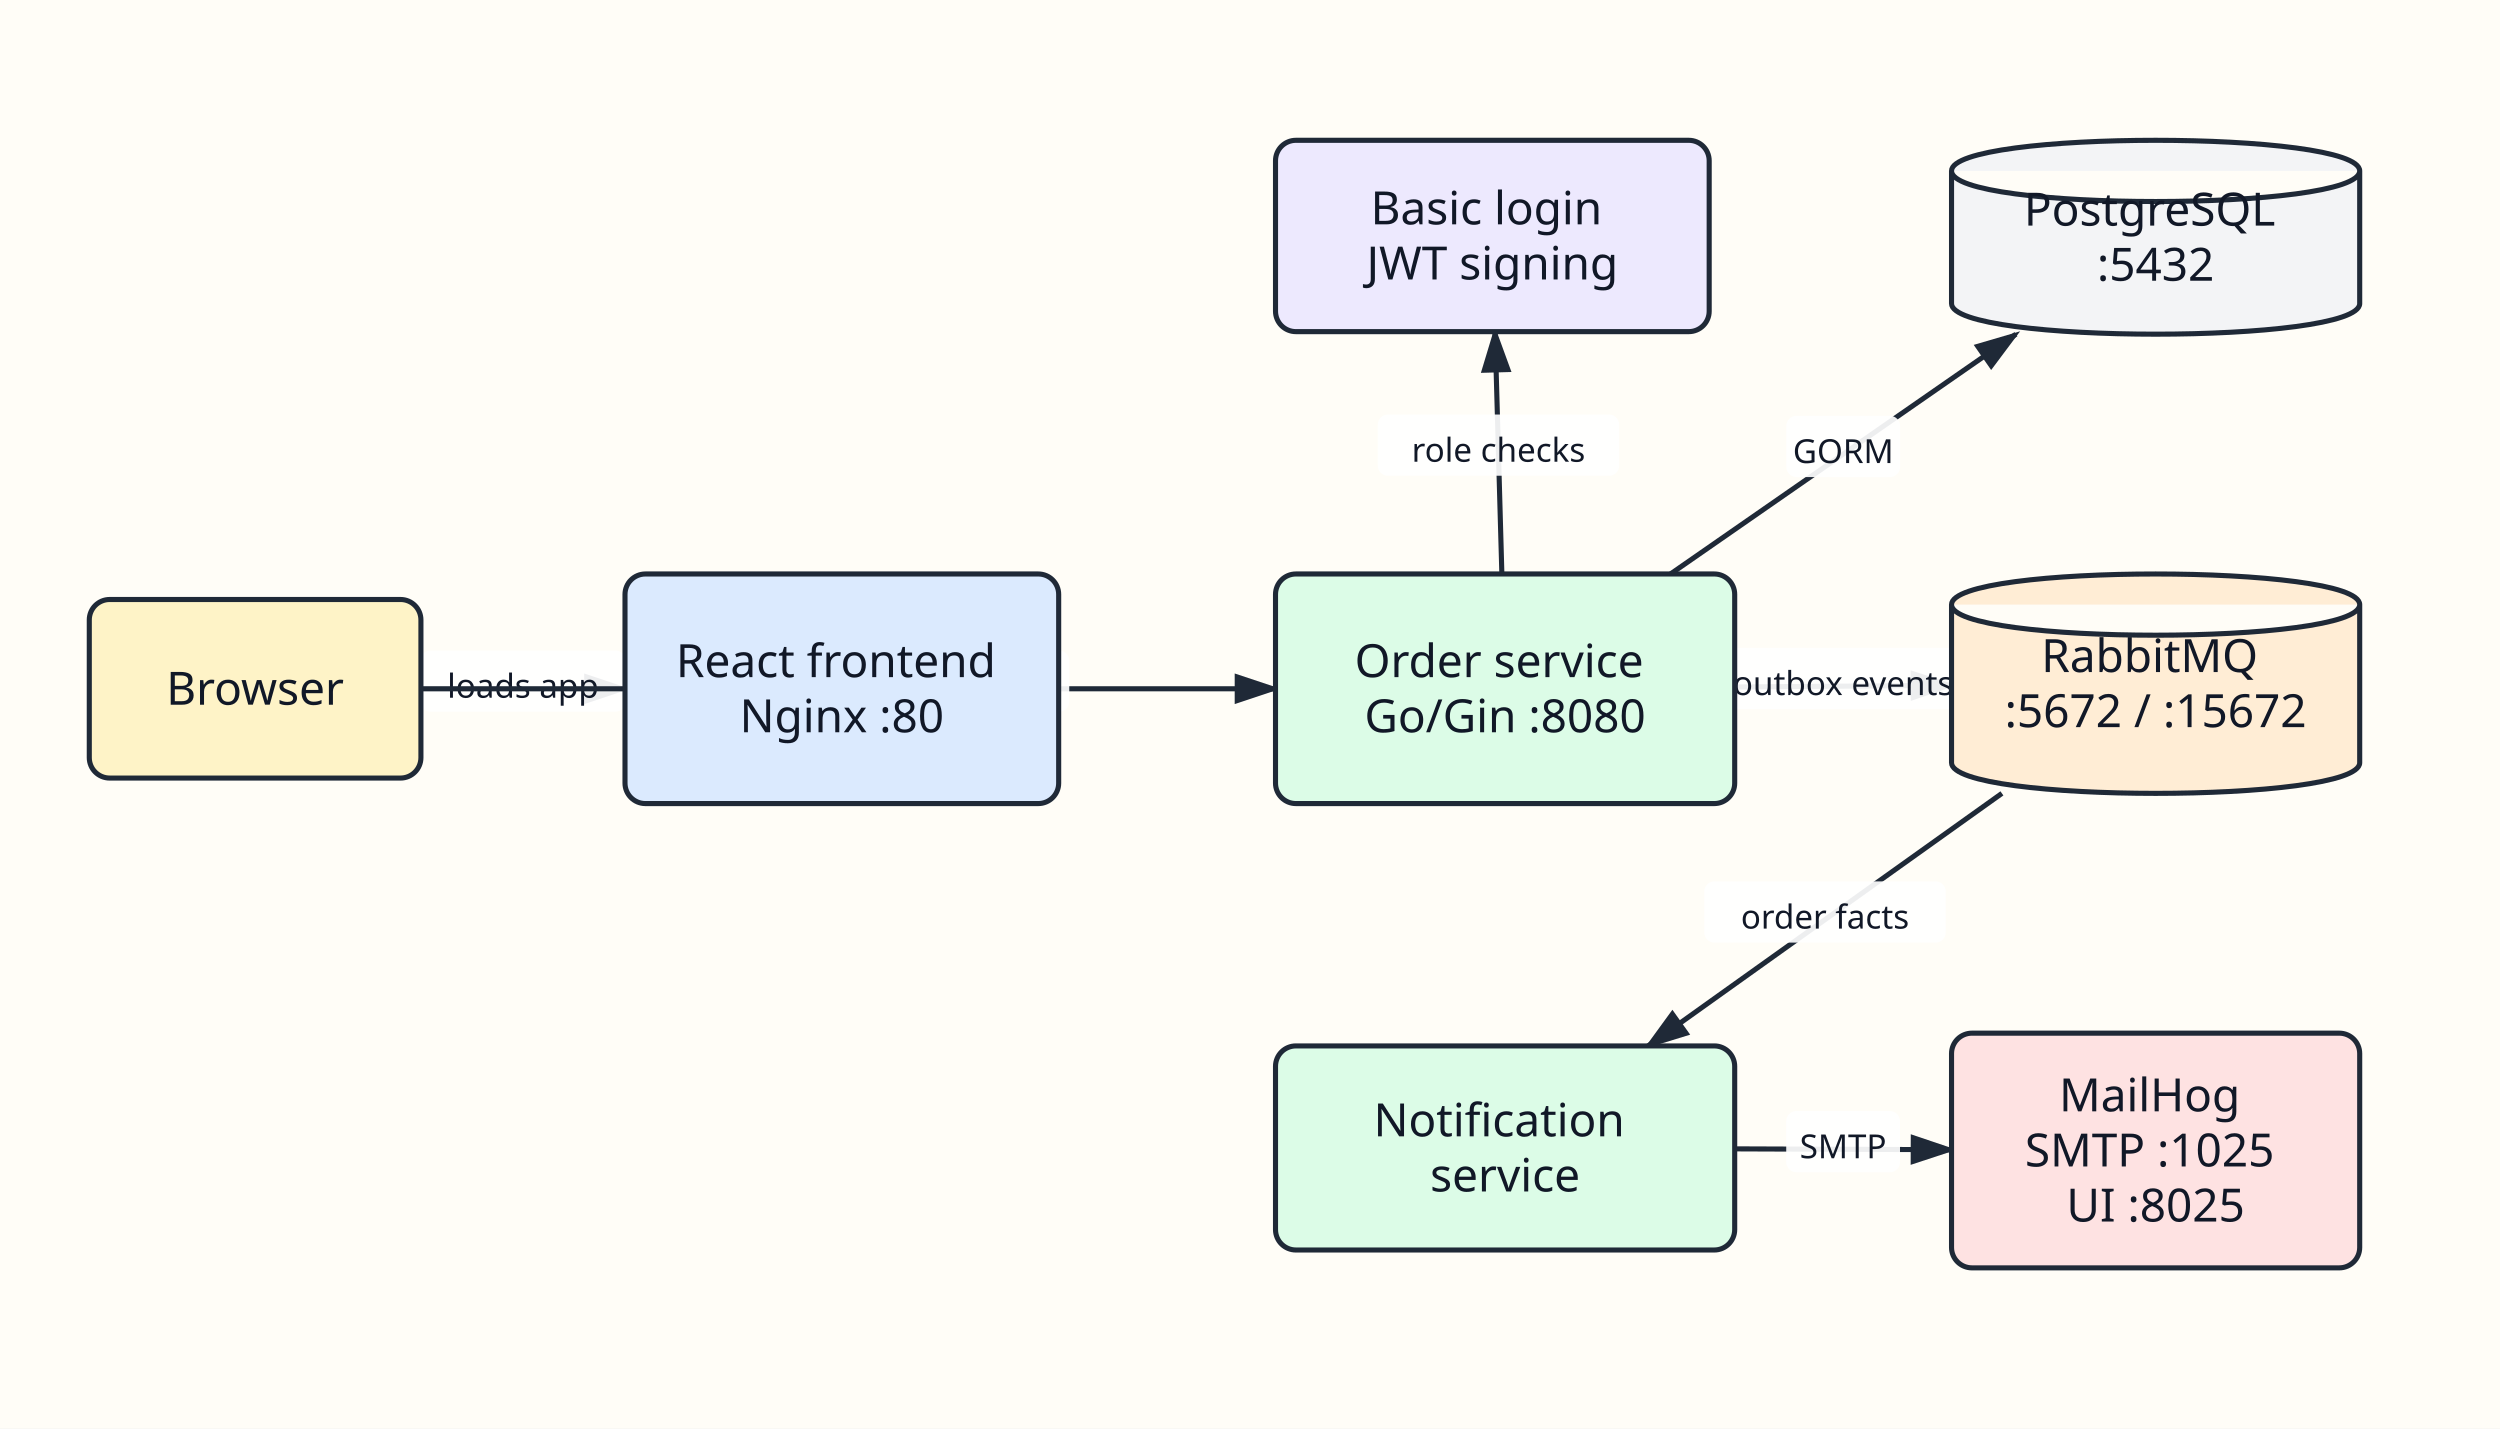
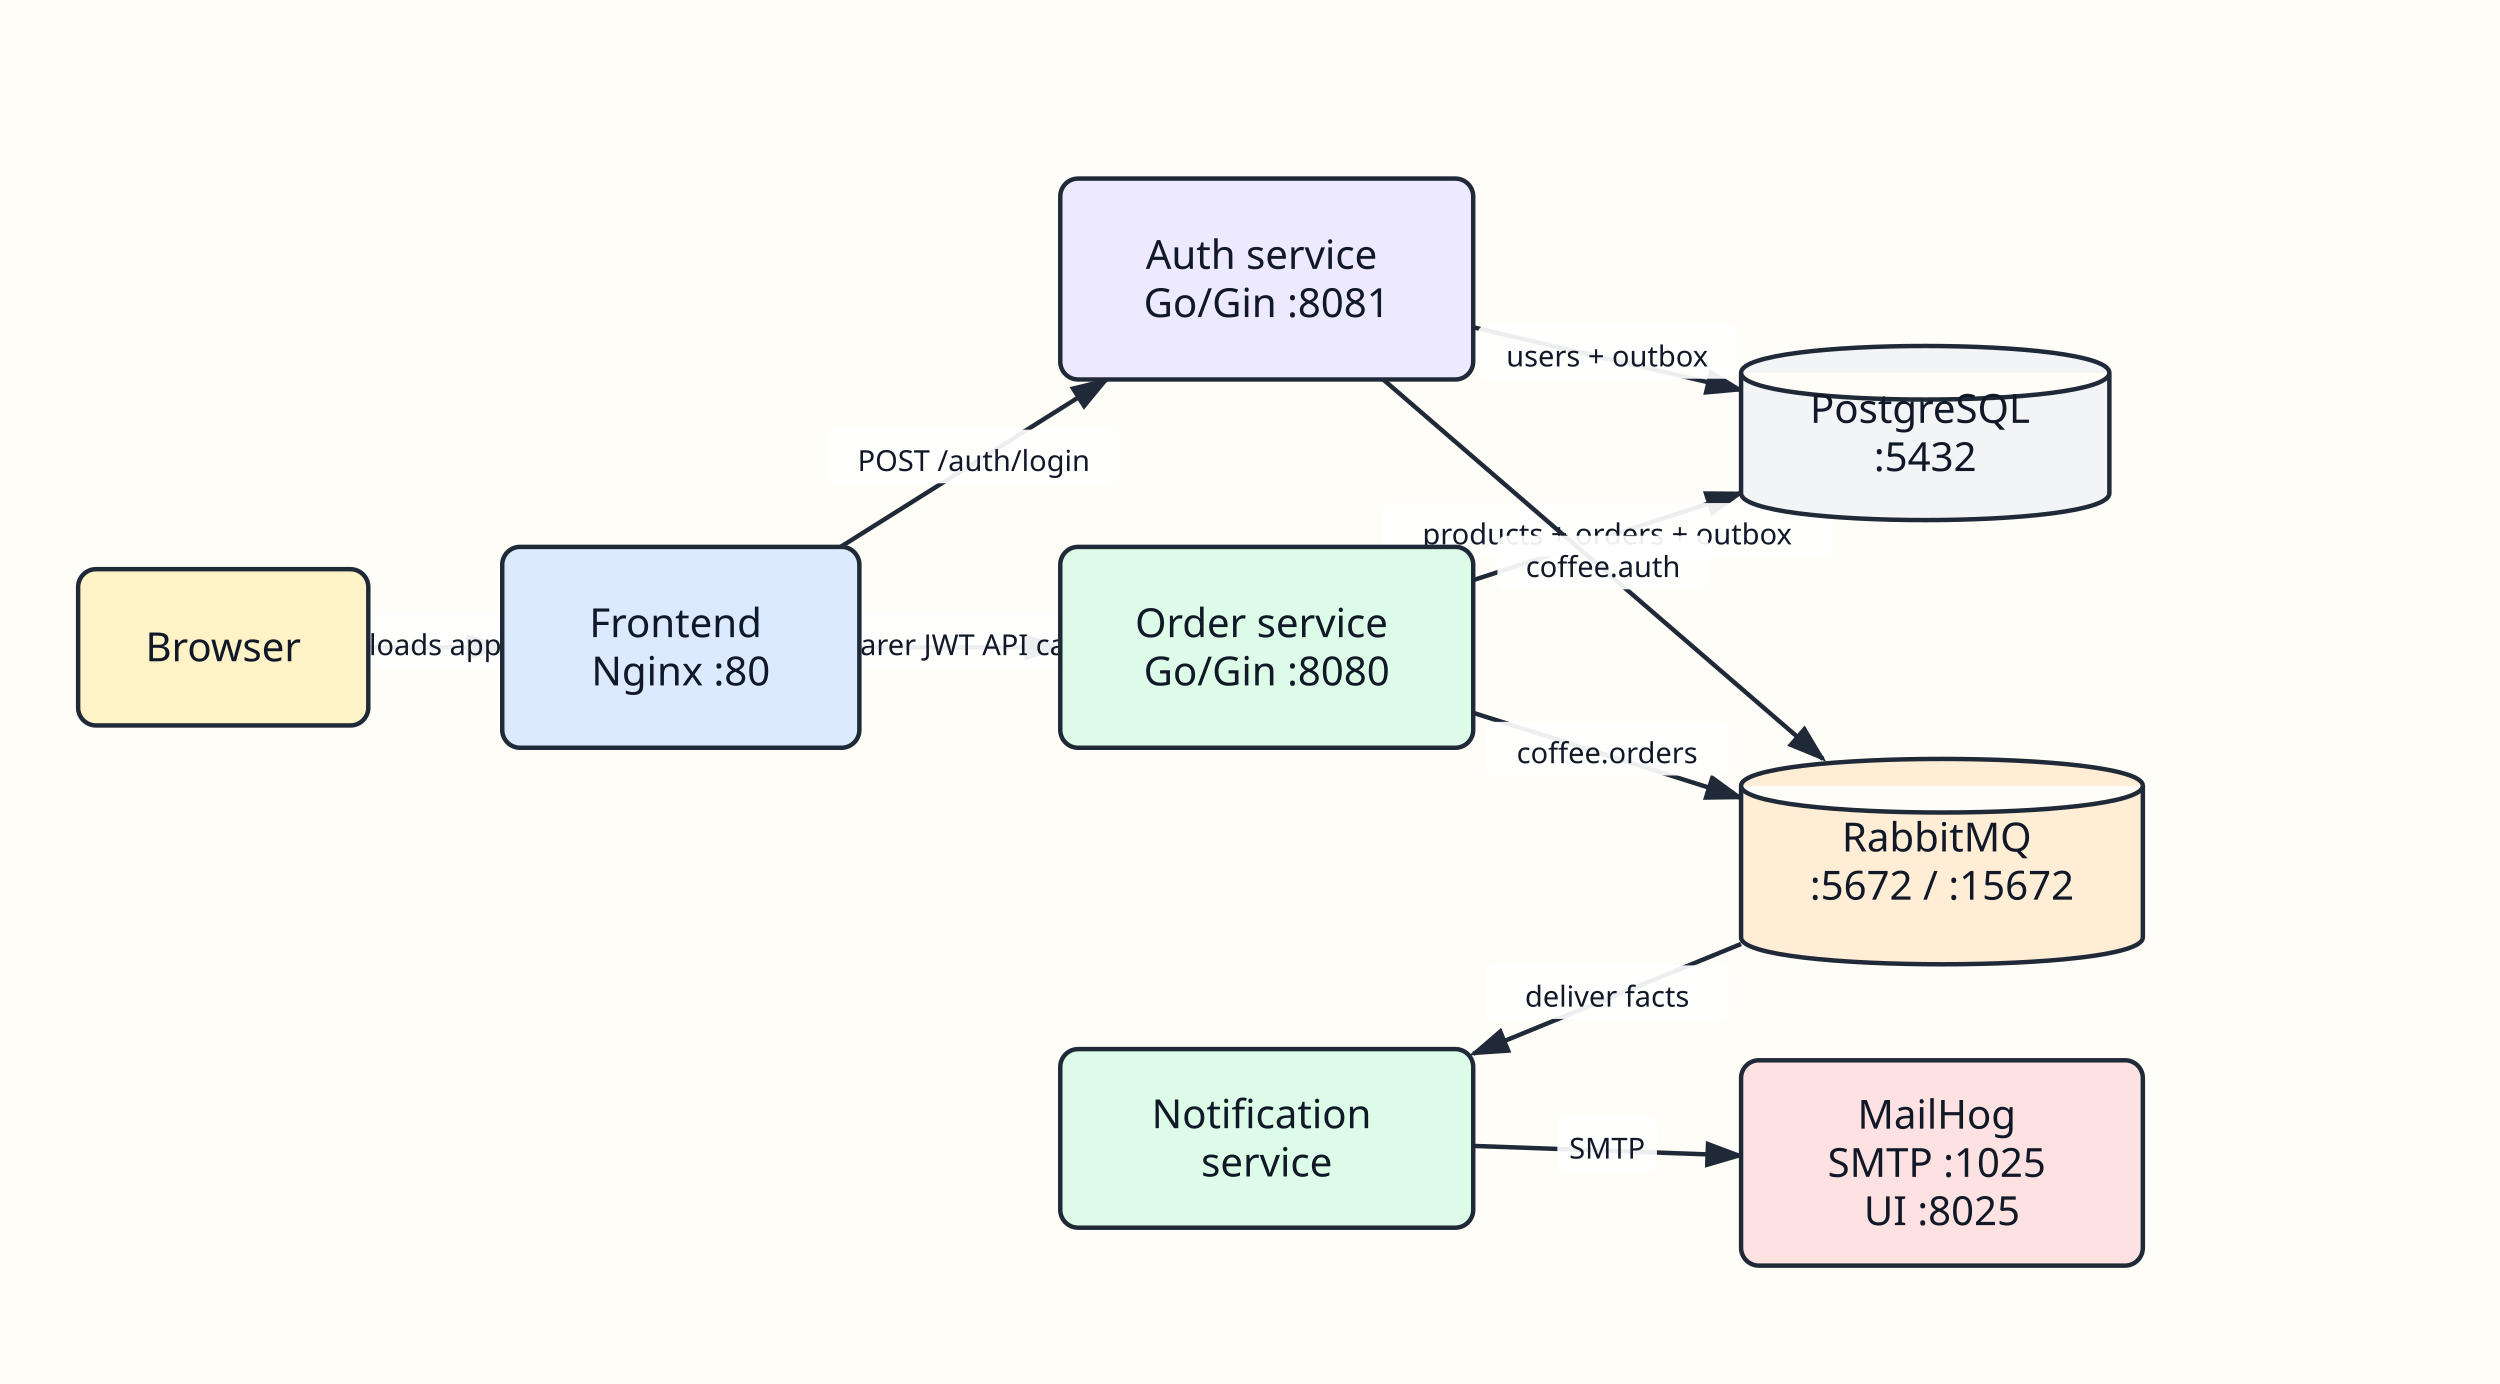
- <svg xmlns="http://www.w3.org/2000/svg" width="980" height="560" viewBox="0 0 980 560" role="img">
+ <svg xmlns="http://www.w3.org/2000/svg" width="1120" height="620" viewBox="0 0 1120 620" role="img">
  <defs>
    <marker id="arrow" markerWidth="10" markerHeight="10" refX="8" refY="3" orient="auto" markerUnits="strokeWidth">
      <path d="M0,0 L0,6 L9,3 z" fill="#1f2937" />
    </marker>
  </defs>
  <rect width="100%" height="100%" fill="#fffdf7" />
-   <line x1="165" y1="270" x2="245" y2="270" stroke="#1f2937" stroke-width="2" marker-end="url(#arrow)" />
-   <rect x="164.825" y="255" width="80.35" height="24" rx="4" fill="#ffffff" opacity="0.92" />
-   <text x="205" y="269" text-anchor="middle" dominant-baseline="middle" font-family="Virgil, Segoe Print, Comic Sans MS, sans-serif" font-size="13" fill="#111827">
-     <tspan x="205" dy="0">loads app</tspan>
+   <line x1="165" y1="290" x2="225" y2="290" stroke="#1f2937" stroke-width="2" marker-end="url(#arrow)" />
+   <rect x="154.825" y="275" width="80.35" height="24" rx="4" fill="#ffffff" opacity="0.92" />
+   <text x="195" y="289" text-anchor="middle" dominant-baseline="middle" font-family="Virgil, Segoe Print, Comic Sans MS, sans-serif" font-size="13" fill="#111827">
+     <tspan x="195" dy="0">loads app</tspan>
  </text>
-   <line x1="165" y1="270" x2="500" y2="270" stroke="#1f2937" stroke-width="2" marker-end="url(#arrow)" />
-   <rect x="245.85" y="255" width="173.3" height="24" rx="4" fill="#ffffff" opacity="0.92" />
-   <text x="332.5" y="269" text-anchor="middle" dominant-baseline="middle" font-family="Virgil, Segoe Print, Comic Sans MS, sans-serif" font-size="13" fill="#111827">
-     <tspan x="332.5" dy="0">HTTP JSON + Bearer JWT</tspan>
+   <line x1="376.591" y1="245" x2="495.909" y2="170" stroke="#1f2937" stroke-width="2" marker-end="url(#arrow)" />
+   <rect x="371.05" y="192.5" width="130.4" height="24" rx="4" fill="#ffffff" opacity="0.92" />
+   <text x="436.25" y="206.5" text-anchor="middle" dominant-baseline="middle" font-family="Virgil, Segoe Print, Comic Sans MS, sans-serif" font-size="13" fill="#111827">
+     <tspan x="436.25" dy="0">POST /auth/login</tspan>
  </text>
-   <line x1="588.732" y1="225" x2="586.056" y2="130" stroke="#1f2937" stroke-width="2" marker-end="url(#arrow)" />
-   <rect x="540.069" y="162.5" width="94.65" height="24" rx="4" fill="#ffffff" opacity="0.92" />
-   <text x="587.394" y="176.5" text-anchor="middle" dominant-baseline="middle" font-family="Virgil, Segoe Print, Comic Sans MS, sans-serif" font-size="13" fill="#111827">
-     <tspan x="587.394" dy="0">role checks</tspan>
+   <line x1="385" y1="290" x2="475" y2="290" stroke="#1f2937" stroke-width="2" marker-end="url(#arrow)" />
+   <rect x="350.5" y="275" width="159" height="24" rx="4" fill="#ffffff" opacity="0.92" />
+   <text x="430" y="289" text-anchor="middle" dominant-baseline="middle" font-family="Virgil, Segoe Print, Comic Sans MS, sans-serif" font-size="13" fill="#111827">
+     <tspan x="430" dy="0">Bearer JWT API calls</tspan>
  </text>
-   <line x1="654.831" y1="225" x2="790.254" y2="131" stroke="#1f2937" stroke-width="2" marker-end="url(#arrow)" />
-   <rect x="700.242" y="163" width="44.6" height="24" rx="4" fill="#ffffff" opacity="0.92" />
-   <text x="722.542" y="177" text-anchor="middle" dominant-baseline="middle" font-family="Virgil, Segoe Print, Comic Sans MS, sans-serif" font-size="13" fill="#111827">
-     <tspan x="722.542" dy="0">GORM</tspan>
+   <line x1="660" y1="146.636" x2="780" y2="174.703" stroke="#1f2937" stroke-width="2" marker-end="url(#arrow)" />
+   <rect x="661.95" y="145.669" width="116.1" height="24" rx="4" fill="#ffffff" opacity="0.92" />
+   <text x="720" y="159.669" text-anchor="middle" dominant-baseline="middle" font-family="Virgil, Segoe Print, Comic Sans MS, sans-serif" font-size="13" fill="#111827">
+     <tspan x="720" dy="0">users + outbox</tspan>
  </text>
-   <line x1="680" y1="269.294" x2="765" y2="268.627" stroke="#1f2937" stroke-width="2" marker-end="url(#arrow)" />
-   <rect x="668.025" y="253.961" width="108.95" height="24" rx="4" fill="#ffffff" opacity="0.92" />
-   <text x="722.5" y="267.961" text-anchor="middle" dominant-baseline="middle" font-family="Virgil, Segoe Print, Comic Sans MS, sans-serif" font-size="13" fill="#111827">
-     <tspan x="722.5" dy="0">outbox events</tspan>
+   <line x1="660" y1="259.898" x2="780" y2="220.847" stroke="#1f2937" stroke-width="2" marker-end="url(#arrow)" />
+   <rect x="619.05" y="225.373" width="201.9" height="24" rx="4" fill="#ffffff" opacity="0.92" />
+   <text x="720" y="239.373" text-anchor="middle" dominant-baseline="middle" font-family="Virgil, Segoe Print, Comic Sans MS, sans-serif" font-size="13" fill="#111827">
+     <tspan x="720" dy="0">products + orders + outbox</tspan>
  </text>
-   <line x1="784.753" y1="311" x2="646.044" y2="410" stroke="#1f2937" stroke-width="2" marker-end="url(#arrow)" />
-   <rect x="668.073" y="345.5" width="94.65" height="24" rx="4" fill="#ffffff" opacity="0.92" />
-   <text x="715.398" y="359.5" text-anchor="middle" dominant-baseline="middle" font-family="Virgil, Segoe Print, Comic Sans MS, sans-serif" font-size="13" fill="#111827">
-     <tspan x="715.398" dy="0">order facts</tspan>
+   <line x1="619.655" y1="170" x2="816.686" y2="340" stroke="#1f2937" stroke-width="2" marker-end="url(#arrow)" />
+   <rect x="670.845" y="240" width="94.65" height="24" rx="4" fill="#ffffff" opacity="0.92" />
+   <text x="718.17" y="254" text-anchor="middle" dominant-baseline="middle" font-family="Virgil, Segoe Print, Comic Sans MS, sans-serif" font-size="13" fill="#111827">
+     <tspan x="718.17" dy="0">coffee.auth</tspan>
  </text>
-   <line x1="680" y1="450.353" x2="765" y2="450.686" stroke="#1f2937" stroke-width="2" marker-end="url(#arrow)" />
-   <rect x="700.2" y="435.52" width="44.6" height="24" rx="4" fill="#ffffff" opacity="0.92" />
-   <text x="722.5" y="449.52" text-anchor="middle" dominant-baseline="middle" font-family="Virgil, Segoe Print, Comic Sans MS, sans-serif" font-size="13" fill="#111827">
-     <tspan x="722.5" dy="0">SMTP</tspan>
+   <line x1="660" y1="319.355" x2="780" y2="357.438" stroke="#1f2937" stroke-width="2" marker-end="url(#arrow)" />
+   <rect x="665.525" y="323.397" width="108.95" height="24" rx="4" fill="#ffffff" opacity="0.92" />
+   <text x="720" y="337.397" text-anchor="middle" dominant-baseline="middle" font-family="Virgil, Segoe Print, Comic Sans MS, sans-serif" font-size="13" fill="#111827">
+     <tspan x="720" dy="0">coffee.orders</tspan>
  </text>
-   <rect x="35" y="235" width="130" height="70" rx="8" fill="#fef3c7" stroke="#1f2937" stroke-width="2" />
-   <text x="100" y="270" text-anchor="middle" dominant-baseline="middle" font-family="Virgil, Segoe Print, Comic Sans MS, sans-serif" font-size="18" fill="#111827">
+   <line x1="780" y1="422.893" x2="660" y2="472.083" stroke="#1f2937" stroke-width="2" marker-end="url(#arrow)" />
+   <rect x="665.525" y="432.488" width="108.95" height="24" rx="4" fill="#ffffff" opacity="0.92" />
+   <text x="720" y="446.488" text-anchor="middle" dominant-baseline="middle" font-family="Virgil, Segoe Print, Comic Sans MS, sans-serif" font-size="13" fill="#111827">
+     <tspan x="720" dy="0">deliver facts</tspan>
+   </text>
+   <line x1="660" y1="513.364" x2="780" y2="517.727" stroke="#1f2937" stroke-width="2" marker-end="url(#arrow)" />
+   <rect x="697.7" y="500.545" width="44.6" height="24" rx="4" fill="#ffffff" opacity="0.92" />
+   <text x="720" y="514.545" text-anchor="middle" dominant-baseline="middle" font-family="Virgil, Segoe Print, Comic Sans MS, sans-serif" font-size="13" fill="#111827">
+     <tspan x="720" dy="0">SMTP</tspan>
+   </text>
+   <rect x="35" y="255" width="130" height="70" rx="8" fill="#fef3c7" stroke="#1f2937" stroke-width="2" />
+   <text x="100" y="290" text-anchor="middle" dominant-baseline="middle" font-family="Virgil, Segoe Print, Comic Sans MS, sans-serif" font-size="18" fill="#111827">
    <tspan x="100" dy="0">Browser</tspan>
  </text>
-   <rect x="245" y="225" width="170" height="90" rx="8" fill="#dbeafe" stroke="#1f2937" stroke-width="2" />
-   <text x="330" y="259.2" text-anchor="middle" dominant-baseline="middle" font-family="Virgil, Segoe Print, Comic Sans MS, sans-serif" font-size="18" fill="#111827">
-     <tspan x="330" dy="0">React frontend</tspan>
-     <tspan x="330" dy="21.6">Nginx :80</tspan>
+   <rect x="225" y="245" width="160" height="90" rx="8" fill="#dbeafe" stroke="#1f2937" stroke-width="2" />
+   <text x="305" y="279.2" text-anchor="middle" dominant-baseline="middle" font-family="Virgil, Segoe Print, Comic Sans MS, sans-serif" font-size="18" fill="#111827">
+     <tspan x="305" dy="0">Frontend</tspan>
+     <tspan x="305" dy="21.6">Nginx :80</tspan>
  </text>
-   <rect x="500" y="225" width="180" height="90" rx="8" fill="#dcfce7" stroke="#1f2937" stroke-width="2" />
-   <text x="590" y="259.2" text-anchor="middle" dominant-baseline="middle" font-family="Virgil, Segoe Print, Comic Sans MS, sans-serif" font-size="18" fill="#111827">
-     <tspan x="590" dy="0">Order service</tspan>
-     <tspan x="590" dy="21.6">Go/Gin :8080</tspan>
+   <rect x="475" y="80" width="185" height="90" rx="8" fill="#ede9fe" stroke="#1f2937" stroke-width="2" />
+   <text x="567.5" y="114.2" text-anchor="middle" dominant-baseline="middle" font-family="Virgil, Segoe Print, Comic Sans MS, sans-serif" font-size="18" fill="#111827">
+     <tspan x="567.5" dy="0">Auth service</tspan>
+     <tspan x="567.5" dy="21.6">Go/Gin :8081</tspan>
  </text>
-   <rect x="500" y="55" width="170" height="75" rx="8" fill="#ede9fe" stroke="#1f2937" stroke-width="2" />
-   <text x="585" y="81.7" text-anchor="middle" dominant-baseline="middle" font-family="Virgil, Segoe Print, Comic Sans MS, sans-serif" font-size="18" fill="#111827">
-     <tspan x="585" dy="0">Basic login</tspan>
-     <tspan x="585" dy="21.6">JWT signing</tspan>
+   <rect x="475" y="245" width="185" height="90" rx="8" fill="#dcfce7" stroke="#1f2937" stroke-width="2" />
+   <text x="567.5" y="279.2" text-anchor="middle" dominant-baseline="middle" font-family="Virgil, Segoe Print, Comic Sans MS, sans-serif" font-size="18" fill="#111827">
+     <tspan x="567.5" dy="0">Order service</tspan>
+     <tspan x="567.5" dy="21.6">Go/Gin :8080</tspan>
  </text>
-   <path d="M 765 67 C 765 51, 925 51, 925 67 L 925 119 C 925 135, 765 135, 765 119 Z M 765 67 C 765 83, 925 83, 925 67" fill="#f3f4f6" stroke="#1f2937" stroke-width="2" />
-   <text x="845" y="82.2" text-anchor="middle" dominant-baseline="middle" font-family="Virgil, Segoe Print, Comic Sans MS, sans-serif" font-size="18" fill="#111827">
-     <tspan x="845" dy="0">PostgreSQL</tspan>
-     <tspan x="845" dy="21.6">:5432</tspan>
+   <path d="M 780 167 C 780 151, 945 151, 945 167 L 945 221 C 945 237, 780 237, 780 221 Z M 780 167 C 780 183, 945 183, 945 167" fill="#f3f4f6" stroke="#1f2937" stroke-width="2" />
+   <text x="862.5" y="183.2" text-anchor="middle" dominant-baseline="middle" font-family="Virgil, Segoe Print, Comic Sans MS, sans-serif" font-size="18" fill="#111827">
+     <tspan x="862.5" dy="0">PostgreSQL</tspan>
+     <tspan x="862.5" dy="21.6">:5432</tspan>
  </text>
-   <path d="M 765 237 C 765 221, 925 221, 925 237 L 925 299 C 925 315, 765 315, 765 299 Z M 765 237 C 765 253, 925 253, 925 237" fill="#ffedd5" stroke="#1f2937" stroke-width="2" />
-   <text x="845" y="257.2" text-anchor="middle" dominant-baseline="middle" font-family="Virgil, Segoe Print, Comic Sans MS, sans-serif" font-size="18" fill="#111827">
-     <tspan x="845" dy="0">RabbitMQ</tspan>
-     <tspan x="845" dy="21.6">:5672 / :15672</tspan>
+   <path d="M 780 352 C 780 336, 960 336, 960 352 L 960 420 C 960 436, 780 436, 780 420 Z M 780 352 C 780 368, 960 368, 960 352" fill="#ffedd5" stroke="#1f2937" stroke-width="2" />
+   <text x="870" y="375.2" text-anchor="middle" dominant-baseline="middle" font-family="Virgil, Segoe Print, Comic Sans MS, sans-serif" font-size="18" fill="#111827">
+     <tspan x="870" dy="0">RabbitMQ</tspan>
+     <tspan x="870" dy="21.6">:5672 / :15672</tspan>
  </text>
-   <rect x="500" y="410" width="180" height="80" rx="8" fill="#dcfce7" stroke="#1f2937" stroke-width="2" />
-   <text x="590" y="439.2" text-anchor="middle" dominant-baseline="middle" font-family="Virgil, Segoe Print, Comic Sans MS, sans-serif" font-size="18" fill="#111827">
-     <tspan x="590" dy="0">Notification</tspan>
-     <tspan x="590" dy="21.6">service</tspan>
+   <rect x="475" y="470" width="185" height="80" rx="8" fill="#dcfce7" stroke="#1f2937" stroke-width="2" />
+   <text x="567.5" y="499.2" text-anchor="middle" dominant-baseline="middle" font-family="Virgil, Segoe Print, Comic Sans MS, sans-serif" font-size="18" fill="#111827">
+     <tspan x="567.5" dy="0">Notification</tspan>
+     <tspan x="567.5" dy="21.6">service</tspan>
  </text>
-   <rect x="765" y="405" width="160" height="92" rx="8" fill="#fee2e2" stroke="#1f2937" stroke-width="2" />
-   <text x="845" y="429.4" text-anchor="middle" dominant-baseline="middle" font-family="Virgil, Segoe Print, Comic Sans MS, sans-serif" font-size="18" fill="#111827">
-     <tspan x="845" dy="0">MailHog</tspan>
-     <tspan x="845" dy="21.6">SMTP :1025</tspan>
-     <tspan x="845" dy="21.6">UI :8025</tspan>
+   <rect x="780" y="475" width="180" height="92" rx="8" fill="#fee2e2" stroke="#1f2937" stroke-width="2" />
+   <text x="870" y="499.4" text-anchor="middle" dominant-baseline="middle" font-family="Virgil, Segoe Print, Comic Sans MS, sans-serif" font-size="18" fill="#111827">
+     <tspan x="870" dy="0">MailHog</tspan>
+     <tspan x="870" dy="21.6">SMTP :1025</tspan>
+     <tspan x="870" dy="21.6">UI :8025</tspan>
  </text>
</svg>
